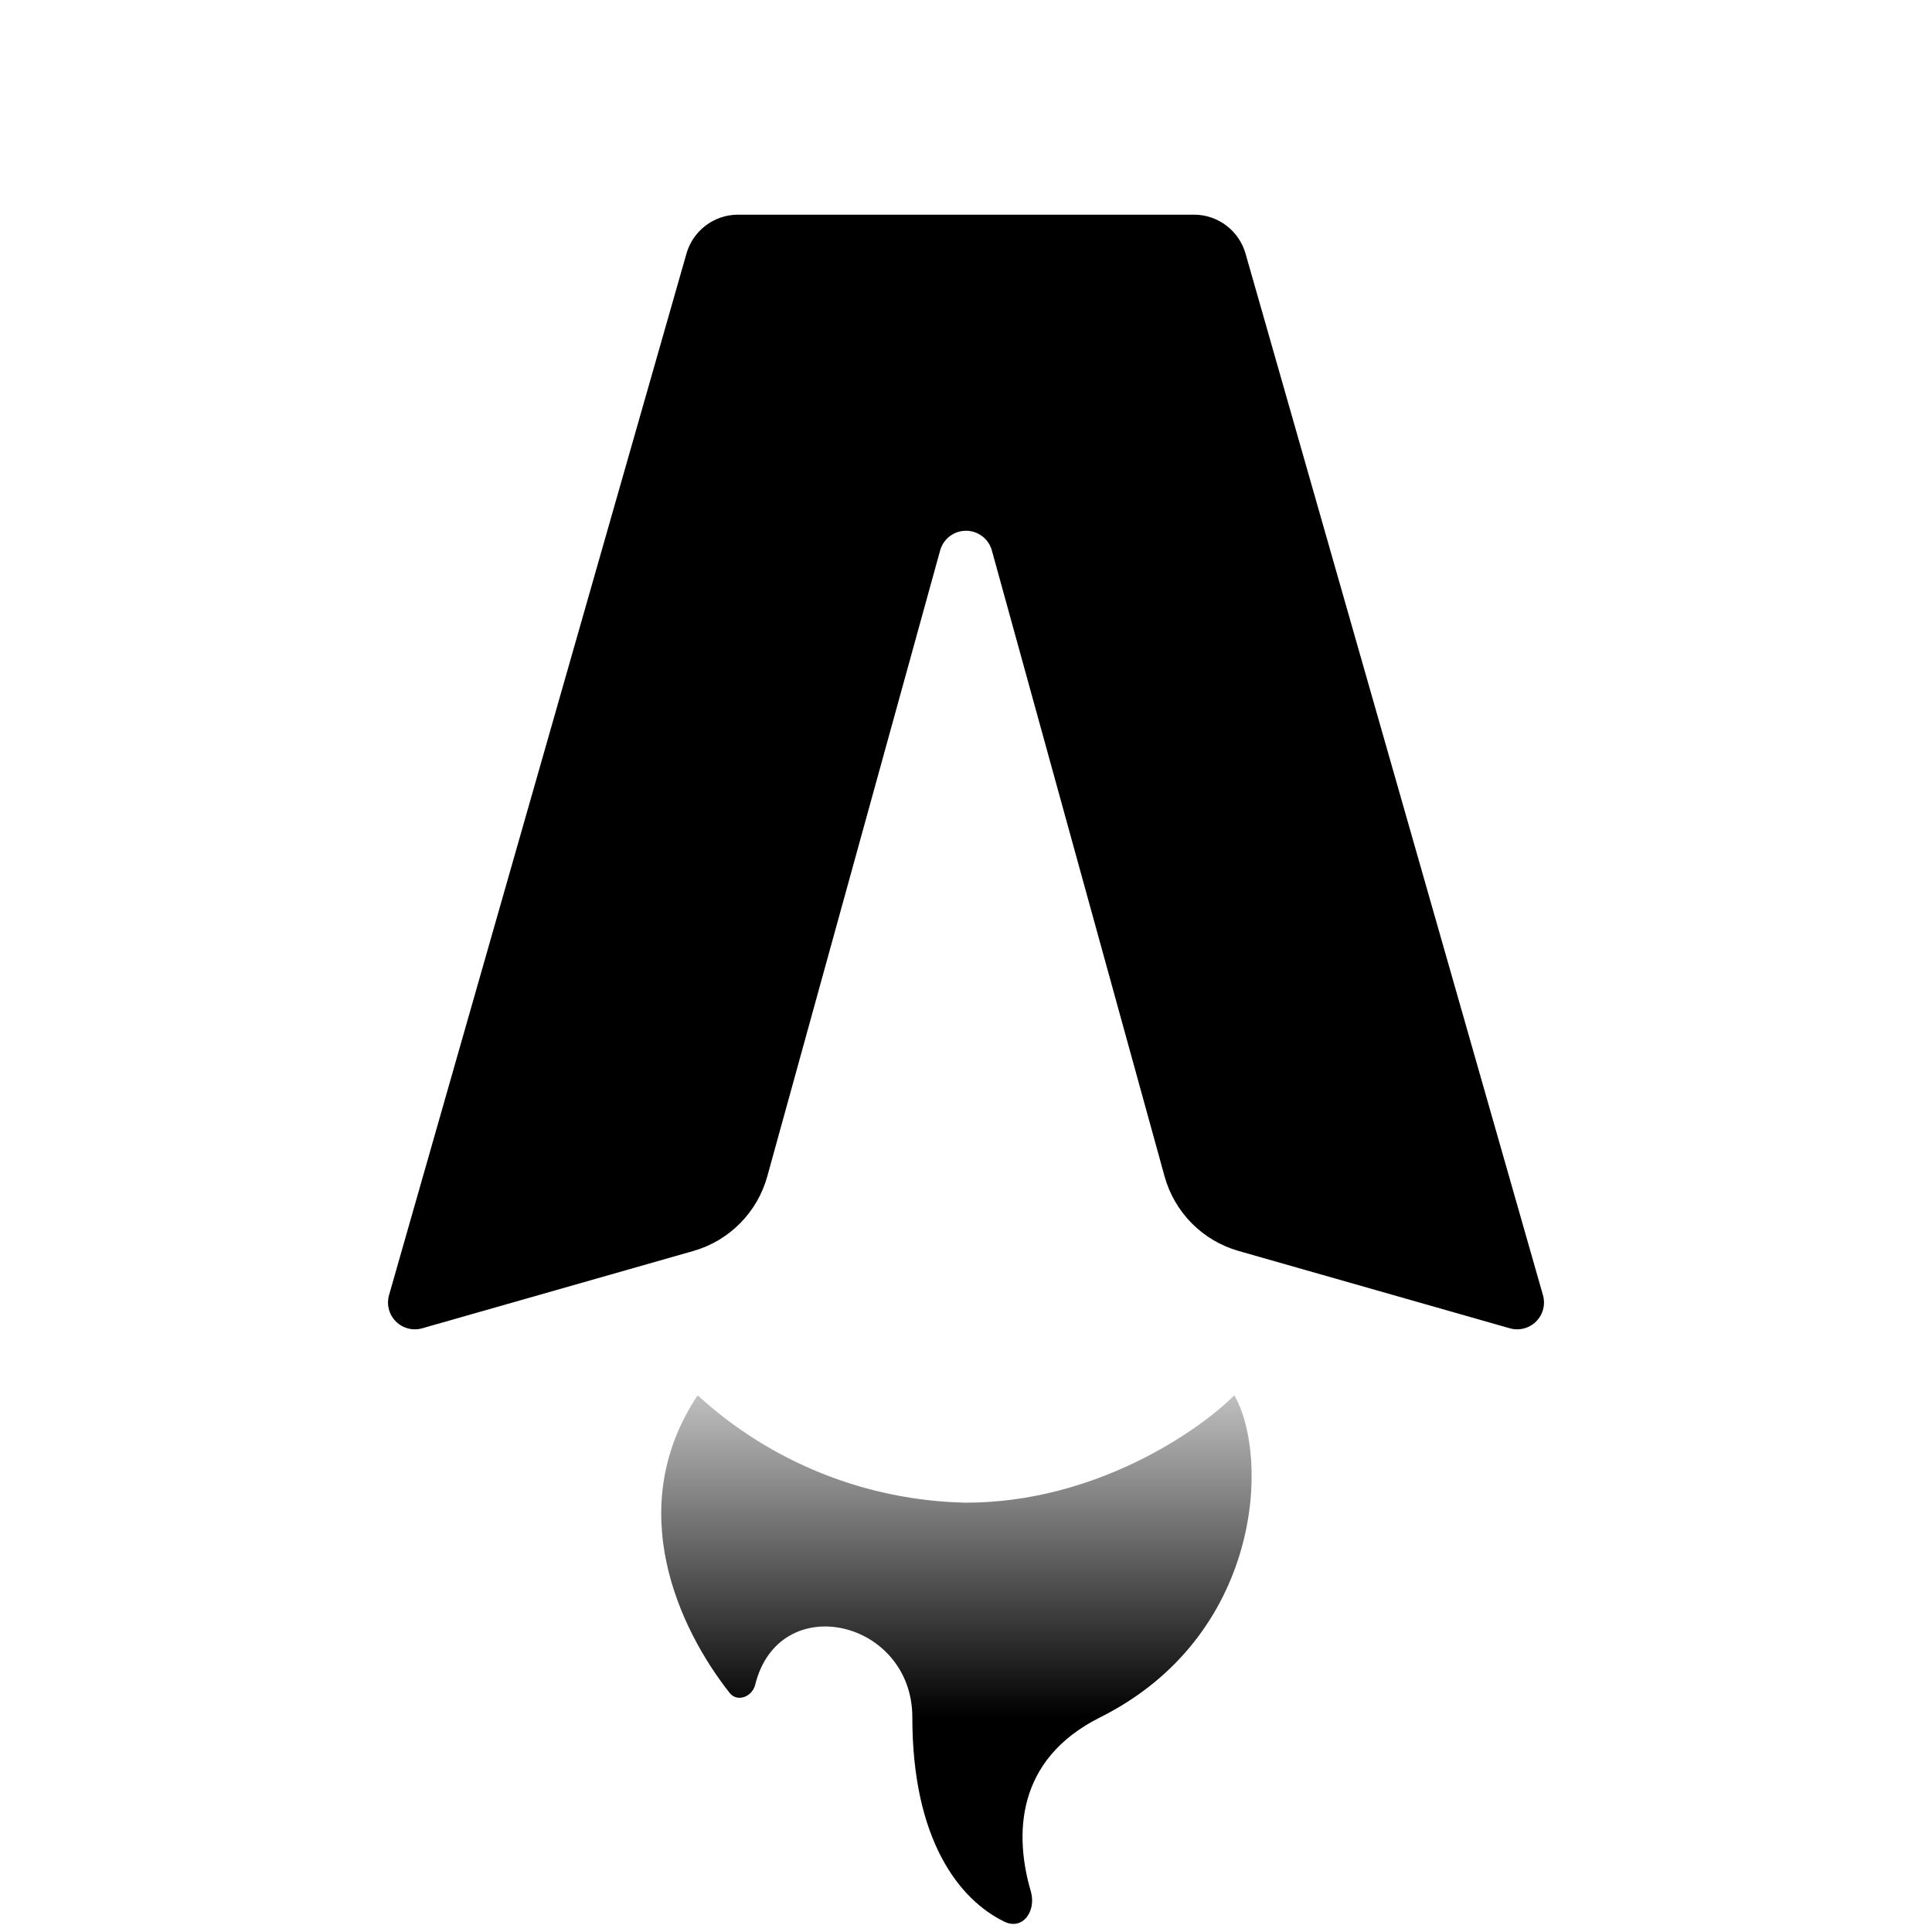
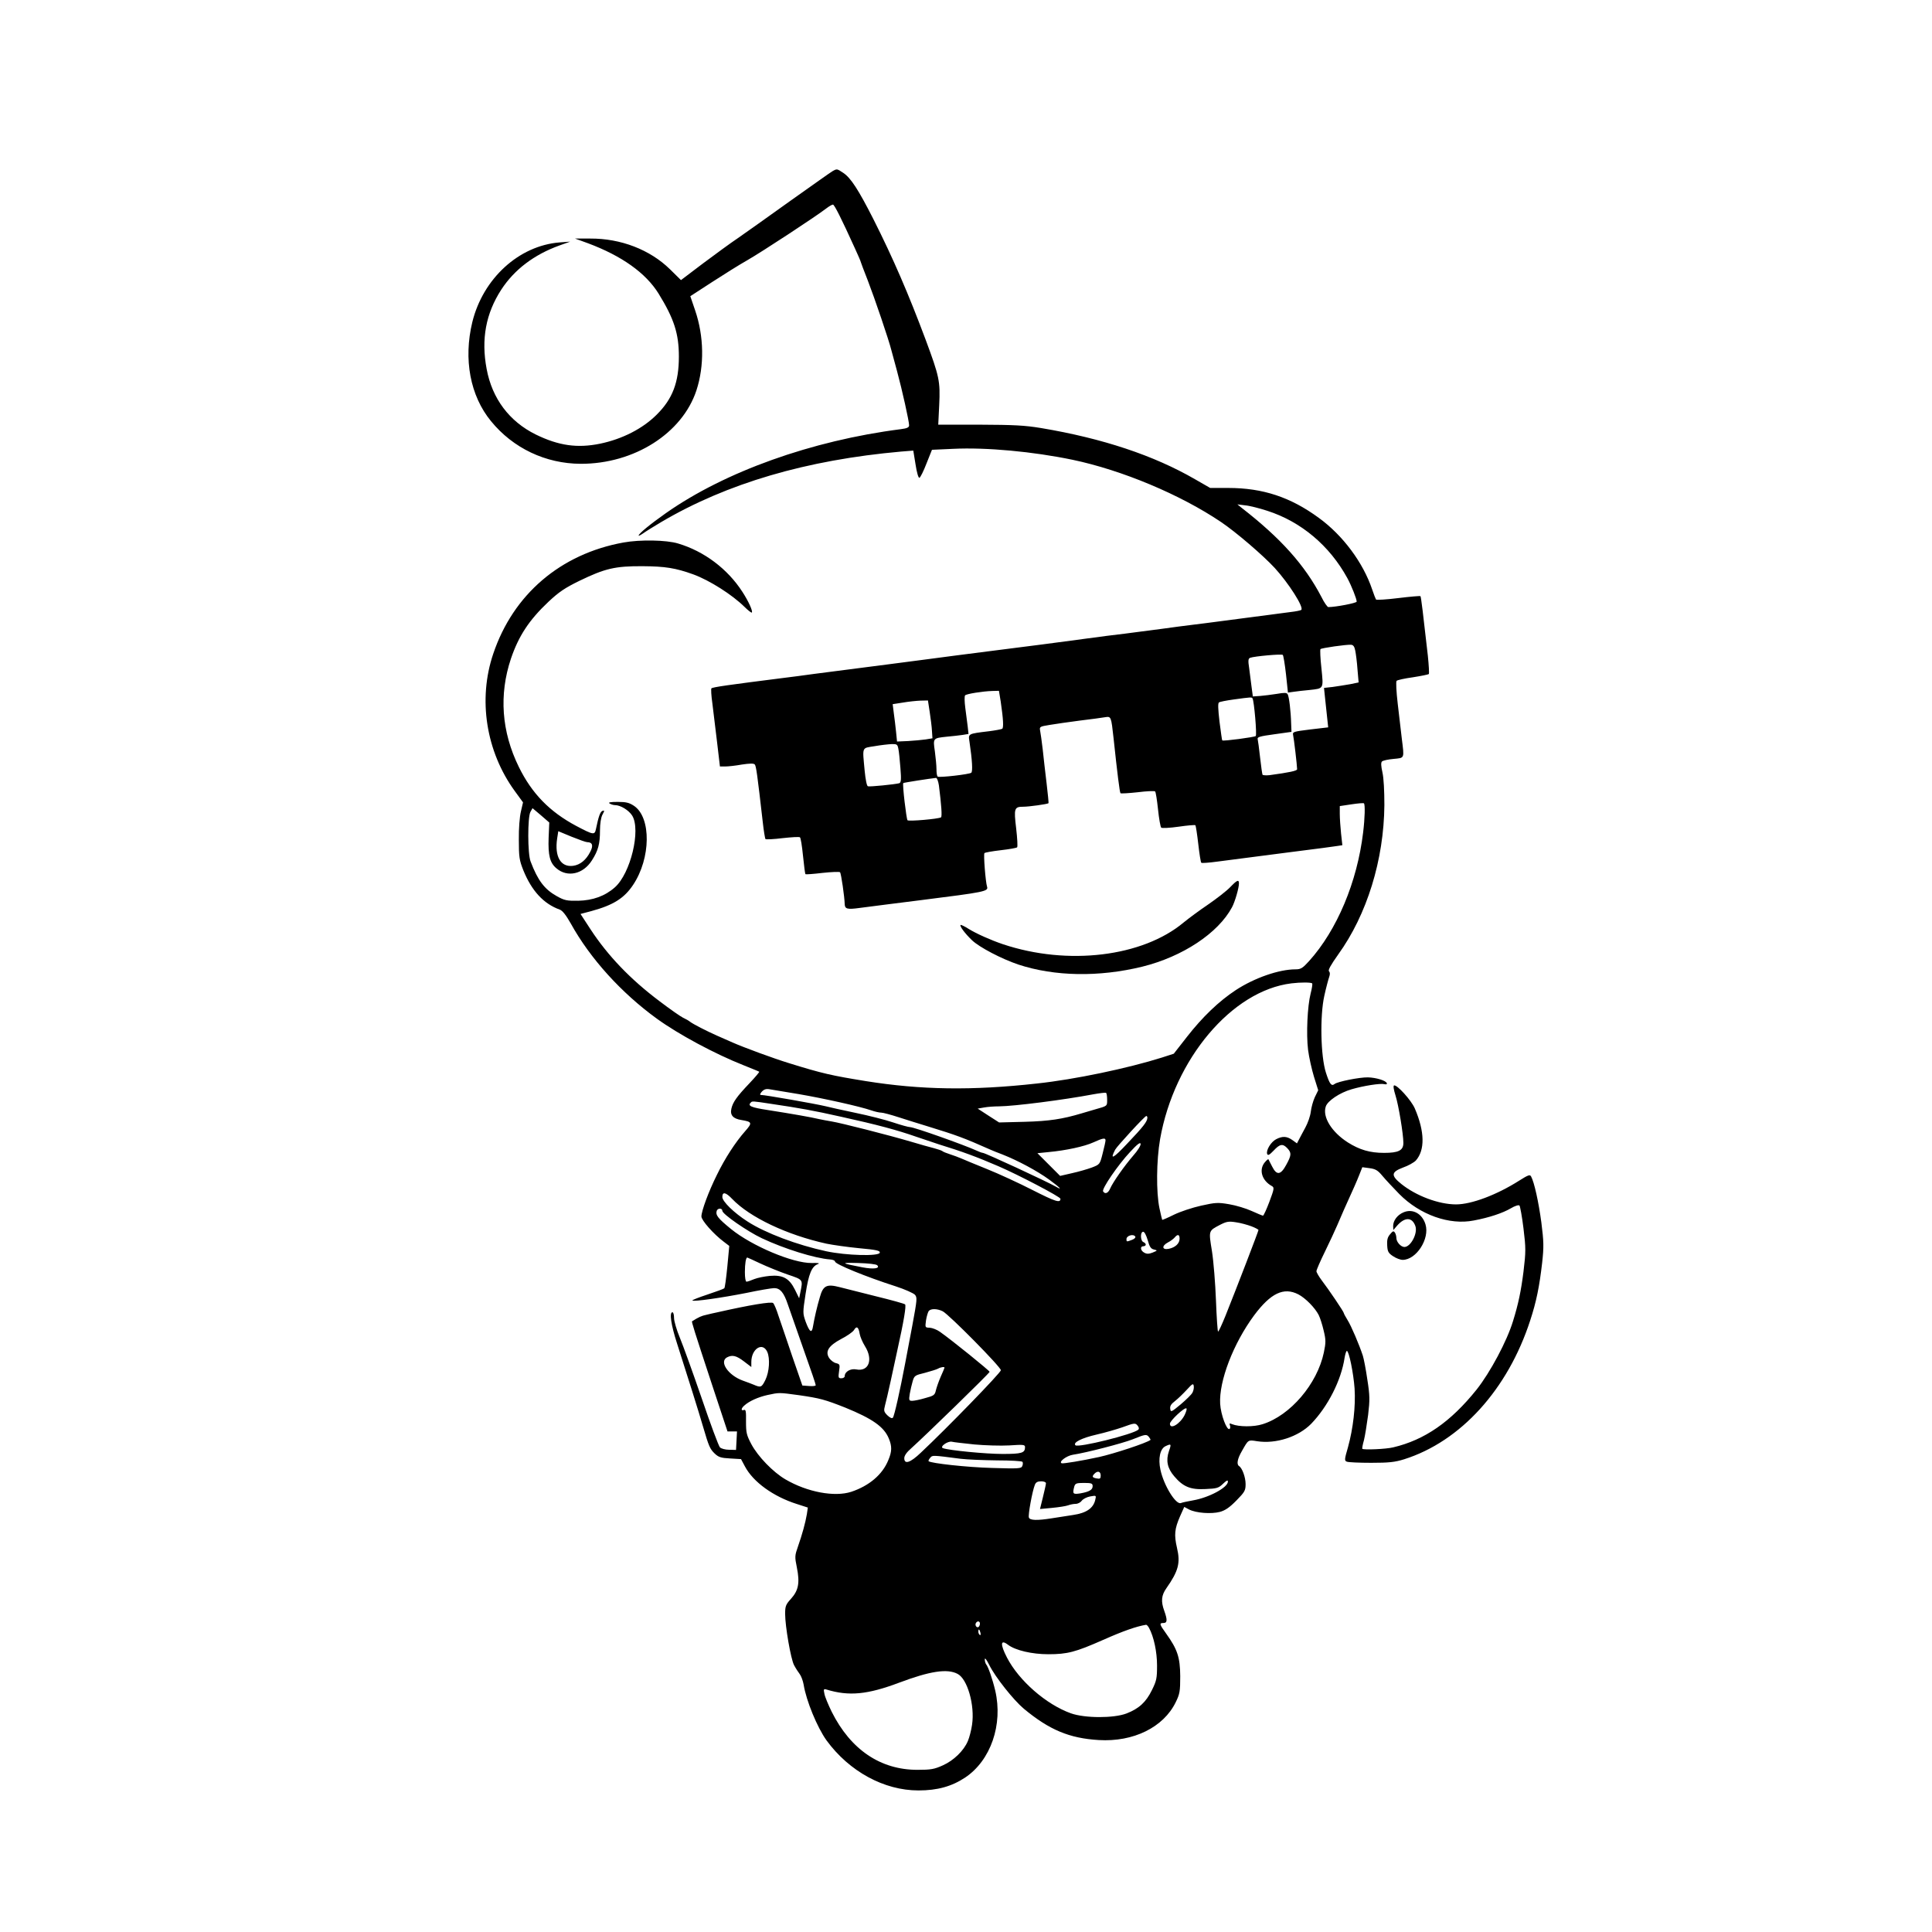
- <svg xmlns="http://www.w3.org/2000/svg" fill="none" viewBox="0 0 36 36">
-   <path fill="#000" d="M22.25 4h-8.5a1 1 0 0 0-.96.73l-5.54 19.4a.5.5 0 0 0 .62.62l5.05-1.44a2 2 0 0 0 1.38-1.4l3.22-11.66a.5.5 0 0 1 .96 0l3.22 11.67a2 2 0 0 0 1.38 1.39l5.05 1.44a.5.5 0 0 0 .62-.62l-5.54-19.4a1 1 0 0 0-.96-.73Z" />
-   <path fill="url(#gradient)" d="M18 28a7.63 7.63 0 0 1-5-2c-1.4 2.1-.35 4.35.6 5.55.14.17.41.07.47-.15.44-1.8 2.93-1.22 2.93.6 0 2.28.87 3.4 1.72 3.81.34.16.59-.2.49-.56-.31-1.05-.29-2.46 1.29-3.25 3-1.5 3.17-4.83 2.5-6-.67.67-2.6 2-5 2Z" />
+ <svg xmlns="http://www.w3.org/2000/svg" version="1.1" width="1080" height="1080" viewBox="0 0 1080 1080" xml:space="preserve">
  <defs>
-     <linearGradient id="gradient" x1="16" x2="16" y1="32" y2="24" gradientUnits="userSpaceOnUse">
-       <stop stop-color="#000" />
-       <stop offset="1" stop-color="#000" stop-opacity="0" />
-     </linearGradient>
-   </defs>
-   <style>
-     @media (prefers-color-scheme:dark){:root{filter:invert(100%)}}
-   </style>
+ </defs>
+   <g transform="matrix(1 0 0 1 540 540)" id="4531b6fe-6e83-4626-837a-ad3f422e6cd1">
+ </g>
+   <g transform="matrix(1 0 0 1 540 540)" id="293b7923-e1aa-4cc2-89b7-a02c0357a8f4">
+     <rect style="stroke: none; stroke-width: 1; stroke-dasharray: none; stroke-linecap: butt; stroke-dashoffset: 0; stroke-linejoin: miter; stroke-miterlimit: 4; fill: rgb(255,255,255); fill-rule: nonzero; opacity: 1; visibility: hidden;" vector-effect="non-scaling-stroke" x="-540" y="-540" rx="0" ry="0" width="1080" height="1080" />
+   </g>
+   <g transform="matrix(15.14 0 0 15.14 539.96 539.96)" id="103c19d2-2bf8-401e-a1ff-c8ae65cebad3">
+     <circle style="stroke: rgb(0,0,0); stroke-width: 0; stroke-dasharray: none; stroke-linecap: butt; stroke-dashoffset: 0; stroke-linejoin: miter; stroke-miterlimit: 4; fill: rgb(255,255,255); fill-rule: nonzero; opacity: 1;" vector-effect="non-scaling-stroke" cx="0" cy="0" r="35" />
+   </g>
+   <g transform="matrix(0.09 0 0 -0.09 562.3 547.8)">
+     <path style="stroke: none; stroke-width: 1; stroke-dasharray: none; stroke-linecap: butt; stroke-dashoffset: 0; stroke-linejoin: miter; stroke-miterlimit: 4; fill: rgb(0,0,0); fill-rule: nonzero; opacity: 1;" vector-effect="non-scaling-stroke" transform=" translate(-6081.16, -6244.08)" d="M 5005 11268 C 4994 11262 4876 11178 4742 11083 C 4608 10987 4462 10883 4417 10852 C 4372 10822 4274 10750 4199 10694 L 4063 10591 L 3994 10659 C 3870 10780 3689 10850 3500 10849 L 3405 10849 L 3485 10820 C 3694 10742 3844 10636 3924 10507 C 4020 10351 4050 10259 4050 10116 C 4050 9956 4011 9853 3912 9755 C 3826 9669 3700 9604 3561 9575 C 3420 9546 3304 9562 3161 9632 C 2997 9713 2890 9855 2856 10039 C 2821 10224 2851 10384 2947 10532 C 3028 10656 3150 10749 3308 10806 L 3375 10830 L 3309 10825 C 3056 10805 2833 10600 2767 10330 C 2711 10099 2754 9872 2883 9715 C 3020 9547 3222 9451 3440 9450 C 3772 9449 4071 9639 4159 9906 C 4209 10059 4206 10242 4151 10403 L 4121 10491 L 4255 10578 C 4329 10626 4428 10688 4476 10715 C 4562 10764 4899 10985 4964 11035 C 4982 11049 5001 11060 5007 11060 C 5016 11060 5060 10972 5144 10787 C 5164 10744 5180 10706 5180 10703 C 5180 10701 5200 10648 5224 10587 C 5265 10481 5354 10220 5370 10155 C 5374 10139 5390 10080 5405 10026 C 5437 9908 5480 9714 5480 9689 C 5480 9676 5468 9670 5428 9665 C 4874 9594 4336 9401 3970 9144 C 3872 9075 3800 9016 3800 9004 C 3800 9001 3812 9007 3828 9018 C 3843 9029 3893 9060 3940 9088 C 4349 9329 4843 9474 5431 9526 L 5506 9532 L 5520 9446 C 5528 9394 5538 9361 5544 9363 C 5550 9365 5570 9405 5588 9452 L 5622 9537 L 5754 9543 C 5959 9553 6250 9526 6495 9475 C 6801 9411 7165 9259 7418 9088 C 7510 9026 7677 8883 7751 8803 C 7837 8709 7933 8559 7916 8543 C 7913 8539 7882 8533 7847 8529 C 7734 8514 7557 8491 7435 8475 C 7369 8466 7281 8455 7240 8450 C 7199 8445 7113 8434 7050 8425 C 6987 8417 6883 8403 6820 8395 C 6757 8388 6651 8374 6585 8365 C 6519 8356 6431 8344 6390 8339 C 6349 8333 6266 8323 6205 8315 C 6145 8307 6039 8294 5970 8285 C 5901 8276 5814 8265 5775 8260 C 5737 8255 5651 8244 5585 8235 C 5519 8226 5416 8213 5355 8205 C 5149 8178 5005 8160 4890 8145 C 4827 8136 4741 8125 4700 8120 C 4361 8077 4259 8063 4252 8055 C 4249 8052 4251 8010 4258 7962 C 4264 7914 4277 7806 4287 7723 L 4305 7570 L 4338 7570 C 4356 7570 4403 7575 4441 7582 C 4488 7589 4514 7590 4521 7583 C 4530 7574 4537 7522 4571 7225 C 4577 7170 4585 7122 4588 7119 C 4592 7116 4640 7118 4695 7125 C 4750 7131 4798 7134 4802 7130 C 4807 7127 4815 7075 4821 7015 C 4827 6954 4834 6903 4836 6901 C 4838 6899 4885 6902 4942 6909 C 4998 6915 5047 6917 5051 6913 C 5058 6906 5079 6759 5080 6715 C 5081 6685 5096 6681 5170 6691 C 5244 6701 5421 6723 5555 6740 C 5951 6790 5974 6794 5964 6824 C 5955 6852 5941 7025 5948 7032 C 5952 7036 5998 7044 6050 7050 C 6102 7056 6148 7064 6151 7068 C 6155 7072 6152 7125 6145 7185 C 6130 7310 6133 7320 6189 7320 C 6224 7320 6340 7336 6346 7342 C 6347 7344 6342 7399 6334 7465 C 6326 7531 6315 7626 6310 7675 C 6304 7725 6297 7777 6294 7791 C 6289 7817 6291 7818 6352 7828 C 6387 7834 6471 7846 6540 7855 C 6609 7863 6679 7873 6697 7876 C 6735 7882 6735 7881 6750 7745 C 6773 7529 6788 7408 6793 7404 C 6796 7401 6844 7404 6900 7410 C 6955 7417 7004 7419 7008 7415 C 7012 7412 7020 7361 7026 7304 C 7032 7246 7041 7195 7046 7190 C 7051 7186 7099 7188 7154 7196 C 7209 7204 7256 7208 7258 7205 C 7261 7202 7269 7150 7276 7089 C 7283 7028 7291 6975 7295 6972 C 7298 6969 7342 6972 7393 6979 C 7488 6991 7615 7008 7825 7035 C 8040 7062 8104 7071 8138 7076 L 8171 7081 L 8163 7153 C 8159 7193 8155 7247 8155 7275 L 8155 7324 L 8228 7335 C 8268 7341 8303 7344 8305 7341 C 8313 7334 8311 7250 8300 7160 C 8263 6852 8138 6554 7964 6361 C 7924 6317 7913 6310 7880 6310 C 7778 6310 7625 6257 7509 6181 C 7404 6112 7302 6014 7206 5891 L 7124 5786 L 7050 5762 C 6837 5695 6509 5626 6275 5601 C 5870 5556 5554 5561 5210 5616 C 5000 5650 4941 5663 4735 5727 C 4637 5757 4453 5825 4385 5855 C 4358 5867 4313 5887 4285 5899 C 4222 5927 4140 5969 4120 5984 C 4112 5991 4092 6002 4075 6010 C 4059 6018 3993 6064 3930 6112 C 3749 6248 3609 6394 3501 6559 L 3439 6654 L 3507 6672 C 3643 6709 3711 6752 3766 6835 C 3876 7000 3879 7252 3772 7325 C 3742 7345 3723 7350 3670 7350 C 3624 7350 3609 7347 3620 7340 C 3628 7335 3643 7330 3653 7330 C 3688 7330 3739 7298 3760 7265 C 3815 7176 3750 6905 3652 6819 C 3591 6765 3515 6738 3425 6736 C 3354 6735 3339 6738 3291 6765 C 3216 6807 3174 6861 3129 6980 C 3110 7028 3110 7256 3128 7288 L 3141 7311 L 3193 7267 L 3245 7222 L 3241 7127 C 3237 7017 3249 6971 3290 6937 C 3358 6879 3456 6901 3510 6987 C 3549 7048 3560 7089 3560 7173 C 3560 7214 3566 7253 3575 7270 C 3589 7296 3589 7299 3575 7294 C 3561 7288 3551 7259 3535 7182 C 3527 7143 3520 7144 3412 7201 C 3247 7289 3137 7402 3056 7567 C 2948 7787 2932 8016 3007 8240 C 3055 8381 3120 8480 3240 8593 C 3305 8654 3342 8679 3432 8723 C 3591 8800 3654 8815 3825 8814 C 3965 8813 4029 8803 4140 8763 C 4241 8726 4381 8637 4458 8561 C 4480 8539 4500 8524 4503 8526 C 4511 8534 4482 8597 4445 8654 C 4353 8797 4207 8907 4045 8955 C 3973 8977 3809 8980 3705 8961 C 3315 8890 3021 8639 2897 8270 C 2801 7987 2852 7663 3031 7417 L 3082 7347 L 3069 7291 C 3061 7258 3055 7185 3056 7115 C 3056 7007 3059 6988 3084 6925 C 3136 6797 3210 6717 3310 6681 C 3327 6675 3349 6647 3379 6594 C 3499 6377 3693 6163 3914 6003 C 4048 5906 4273 5785 4450 5715 C 4502 5694 4547 5676 4549 5674 C 4551 5672 4524 5640 4489 5603 C 4410 5520 4385 5485 4376 5444 C 4367 5404 4387 5382 4439 5374 C 4505 5363 4508 5357 4461 5304 C 4401 5236 4336 5136 4286 5033 C 4235 4931 4190 4809 4190 4775 C 4190 4751 4265 4666 4329 4618 L 4363 4592 L 4351 4464 C 4344 4393 4336 4332 4332 4329 C 4328 4325 4281 4308 4227 4290 C 4173 4272 4131 4256 4134 4253 C 4142 4245 4317 4270 4469 4300 C 4549 4317 4627 4330 4642 4330 C 4679 4330 4702 4303 4727 4228 C 4739 4193 4774 4093 4805 4005 C 4882 3788 4899 3736 4900 3727 C 4900 3722 4881 3720 4858 3722 L 4817 3725 L 4753 3910 C 4719 4012 4680 4124 4668 4160 C 4657 4196 4642 4230 4636 4237 C 4626 4248 4489 4225 4290 4180 C 4271 4176 4239 4169 4220 4164 C 4191 4158 4173 4150 4132 4124 C 4128 4122 4142 4076 4257 3727 L 4352 3440 L 4381 3440 L 4411 3440 L 4408 3382 L 4405 3325 L 4362 3326 C 4338 3326 4313 3333 4305 3341 C 4297 3349 4246 3486 4192 3645 C 4137 3805 4076 3974 4056 4022 C 4036 4070 4020 4125 4020 4144 C 4020 4164 4016 4180 4010 4180 C 3990 4180 4001 4102 4039 3985 C 4102 3789 4177 3550 4200 3470 C 4236 3347 4243 3331 4272 3303 C 4296 3280 4311 3275 4368 3272 L 4436 3268 L 4460 3223 C 4511 3126 4637 3035 4783 2989 L 4851 2967 L 4845 2926 C 4836 2873 4816 2800 4790 2726 C 4770 2669 4769 2662 4783 2594 C 4802 2499 4793 2452 4746 2400 C 4714 2365 4710 2354 4710 2307 C 4710 2230 4745 2028 4765 1989 C 4775 1970 4791 1945 4801 1932 C 4810 1920 4821 1890 4825 1867 C 4841 1767 4909 1602 4967 1521 C 5108 1328 5324 1210 5538 1210 C 5656 1210 5745 1235 5828 1290 C 5987 1396 6064 1619 6015 1830 C 5998 1902 5971 1980 5958 1994 C 5954 2000 5950 2013 5950 2024 C 5950 2037 5961 2023 5978 1989 C 6015 1914 6128 1772 6192 1718 C 6351 1586 6475 1534 6658 1523 C 6873 1510 7060 1602 7136 1758 C 7161 1809 7164 1825 7164 1920 C 7163 2037 7147 2086 7076 2185 C 7034 2243 7033 2250 7060 2250 C 7084 2250 7085 2269 7065 2325 C 7043 2385 7047 2422 7078 2466 C 7153 2573 7166 2623 7144 2716 C 7125 2798 7129 2835 7163 2913 L 7189 2971 L 7219 2955 C 7262 2933 7356 2926 7410 2940 C 7443 2949 7470 2967 7513 3011 C 7565 3064 7570 3073 7570 3113 C 7570 3155 7549 3213 7529 3225 C 7513 3236 7519 3270 7547 3318 C 7588 3390 7584 3388 7642 3379 C 7758 3361 7898 3406 7978 3488 C 8081 3595 8164 3757 8185 3898 C 8189 3921 8195 3940 8199 3940 C 8212 3940 8240 3803 8247 3706 C 8254 3596 8238 3458 8206 3342 C 8184 3266 8183 3258 8199 3252 C 8208 3248 8276 3245 8350 3245 C 8461 3245 8497 3249 8555 3267 C 8906 3378 9199 3701 9338 4130 C 9376 4246 9395 4340 9412 4488 C 9423 4587 9422 4619 9407 4738 C 9390 4865 9363 4988 9343 5024 C 9336 5037 9324 5032 9270 4998 C 9130 4909 8973 4850 8877 4850 C 8770 4850 8629 4903 8537 4977 C 8471 5030 8474 5051 8548 5079 C 8580 5090 8615 5110 8627 5122 C 8685 5187 8683 5302 8621 5446 C 8599 5497 8510 5595 8492 5589 C 8486 5586 8490 5562 8501 5527 C 8520 5468 8550 5286 8550 5232 C 8550 5185 8520 5170 8430 5170 C 8342 5170 8278 5189 8205 5235 C 8105 5299 8046 5393 8068 5458 C 8079 5493 8155 5544 8228 5565 C 8303 5587 8407 5603 8431 5597 C 8443 5594 8450 5596 8447 5603 C 8442 5619 8380 5638 8329 5639 C 8278 5640 8142 5613 8123 5598 C 8103 5582 8092 5597 8069 5668 C 8036 5770 8031 6021 8059 6146 C 8070 6196 8084 6248 8089 6262 C 8095 6279 8095 6291 8088 6298 C 8081 6305 8099 6337 8145 6402 C 8324 6650 8429 6990 8432 7330 C 8432 7418 8428 7498 8420 7533 C 8411 7573 8410 7594 8417 7601 C 8423 7607 8455 7614 8489 7617 C 8559 7624 8556 7616 8540 7745 C 8535 7789 8524 7885 8515 7959 C 8506 8035 8503 8097 8508 8102 C 8513 8107 8558 8117 8609 8124 C 8660 8132 8704 8141 8708 8144 C 8711 8148 8708 8199 8702 8258 C 8673 8516 8660 8624 8656 8628 C 8653 8630 8592 8625 8519 8616 C 8446 8607 8384 8603 8380 8607 C 8377 8612 8366 8640 8356 8670 C 8300 8836 8175 9005 8025 9114 C 7849 9243 7677 9300 7462 9300 L 7350 9300 L 7256 9354 C 7000 9502 6682 9608 6300 9672 C 6197 9689 6131 9692 5918 9693 L 5661 9693 L 5667 9815 C 5674 9963 5668 9991 5583 10220 C 5476 10506 5381 10726 5258 10970 C 5166 11151 5118 11226 5071 11257 C 5032 11283 5032 11283 5005 11268 z M 7705 9158 C 7916 9090 8092 8941 8202 8740 C 8228 8692 8260 8611 8260 8594 C 8260 8585 8129 8560 8084 8560 C 8078 8560 8058 8588 8041 8623 C 7937 8822 7788 8988 7546 9176 L 7519 9198 L 7567 9192 C 7593 9190 7656 9174 7705 9158 z M 8251 8290 C 8255 8271 8262 8218 8265 8173 L 8272 8092 L 8219 8081 C 8189 8076 8141 8068 8111 8064 L 8057 8058 L 8064 7991 C 8068 7955 8074 7900 8077 7869 L 8083 7813 L 7972 7800 C 7867 7787 7861 7785 7865 7766 C 7870 7745 7890 7575 7890 7553 C 7890 7543 7843 7533 7718 7516 C 7697 7514 7678 7515 7675 7519 C 7673 7524 7666 7572 7660 7626 C 7654 7681 7647 7732 7645 7740 C 7641 7753 7660 7758 7748 7770 L 7855 7785 L 7853 7835 C 7851 7914 7840 8005 7831 8019 C 7825 8029 7810 8029 7764 8021 C 7732 8016 7685 8010 7660 8008 L 7615 8005 L 7607 8065 C 7603 8098 7596 8151 7592 8182 C 7585 8227 7586 8240 7598 8245 C 7626 8255 7794 8270 7801 8263 C 7805 8259 7814 8204 7821 8142 L 7833 8029 L 7869 8034 C 7889 8037 7932 8042 7966 8045 C 8057 8055 8054 8050 8041 8180 C 8034 8242 8032 8295 8035 8299 C 8042 8306 8195 8328 8225 8326 C 8239 8325 8246 8315 8251 8290 z M 6049 7973 C 6065 7864 6068 7810 6058 7804 C 6053 7801 6016 7794 5977 7789 C 5844 7773 5847 7774 5855 7724 C 5872 7609 5876 7539 5866 7531 C 5853 7521 5669 7500 5658 7507 C 5653 7509 5650 7530 5650 7553 C 5650 7576 5645 7626 5640 7664 C 5628 7746 5628 7746 5714 7755 C 5748 7758 5792 7763 5812 7766 L 5849 7772 L 5844 7818 C 5841 7844 5834 7896 5829 7934 C 5824 7972 5823 8007 5828 8012 C 5837 8021 5935 8037 5997 8039 L 6038 8040 L 6049 7973 z M 7613 7993 C 7623 7977 7641 7767 7633 7759 C 7625 7752 7431 7726 7425 7732 C 7423 7734 7416 7786 7408 7848 C 7399 7926 7397 7964 7405 7968 C 7410 7972 7451 7980 7495 7986 C 7603 8001 7608 8001 7613 7993 z M 5608 7908 C 5614 7868 5621 7815 5622 7790 L 5625 7745 L 5583 7738 C 5561 7735 5511 7730 5474 7728 L 5405 7725 L 5399 7785 C 5396 7818 5389 7870 5385 7901 L 5378 7957 L 5442 7967 C 5476 7973 5526 7978 5551 7979 L 5597 7980 L 5608 7908 z M 5413 7681 C 5417 7665 5422 7611 5426 7561 C 5432 7488 5430 7470 5419 7466 C 5394 7459 5235 7443 5224 7447 C 5217 7449 5209 7491 5204 7543 C 5190 7696 5184 7683 5265 7696 C 5304 7703 5351 7708 5371 7709 C 5404 7710 5408 7707 5413 7681 z M 5665 7453 C 5680 7335 5686 7258 5678 7254 C 5662 7244 5478 7228 5470 7236 C 5463 7245 5437 7461 5444 7467 C 5447 7470 5608 7495 5647 7499 C 5653 7500 5661 7479 5665 7453 z M 3480 7100 C 3513 7100 3520 7079 3500 7041 C 3474 6989 3437 6959 3393 6953 C 3316 6943 3277 7010 3294 7123 L 3301 7168 L 3383 7134 C 3428 7116 3472 7100 3480 7100 z M 7984 6222 C 7986 6218 7982 6190 7974 6160 C 7954 6082 7946 5908 7958 5810 C 7964 5763 7981 5688 7995 5642 L 8021 5559 L 8000 5516 C 7989 5492 7978 5452 7975 5426 C 7972 5400 7957 5356 7941 5327 C 7926 5298 7907 5265 7901 5252 L 7889 5229 L 7860 5250 C 7826 5274 7799 5275 7760 5255 C 7727 5238 7696 5186 7704 5163 C 7709 5152 7718 5157 7744 5184 C 7783 5226 7801 5229 7830 5198 C 7856 5170 7855 5155 7822 5095 C 7788 5032 7763 5029 7735 5085 C 7724 5107 7713 5127 7712 5130 C 7710 5133 7700 5124 7689 5111 C 7651 5065 7671 4998 7733 4964 C 7749 4955 7748 4947 7718 4867 C 7700 4819 7682 4780 7678 4780 C 7675 4780 7643 4793 7608 4809 C 7573 4825 7510 4844 7468 4851 C 7398 4863 7383 4862 7293 4842 C 7239 4830 7164 4805 7125 4786 C 7087 4767 7054 4753 7052 4754 C 7051 4756 7043 4788 7035 4826 C 7014 4925 7016 5124 7039 5256 C 7127 5753 7485 6178 7855 6223 C 7913 6230 7979 6230 7984 6222 z M 4795 5535 C 4952 5508 5176 5458 5245 5434 C 5268 5426 5295 5420 5307 5420 C 5318 5420 5367 5407 5416 5391 C 5465 5375 5546 5350 5595 5335 C 5777 5279 5818 5264 5985 5190 C 5996 5185 6030 5171 6060 5160 C 6156 5122 6274 5059 6350 5004 C 6417 4955 6437 4934 6392 4960 C 6332 4994 5952 5170 5938 5170 C 5933 5170 5914 5177 5897 5185 C 5823 5219 5511 5330 5486 5330 C 5476 5330 5429 5343 5381 5359 C 5334 5375 5228 5402 5145 5419 C 5063 5436 4979 5455 4960 5460 C 4897 5475 4586 5530 4558 5530 C 4552 5530 4555 5539 4565 5550 C 4579 5565 4592 5569 4614 5565 C 4631 5562 4713 5549 4795 5535 z M 6710 5501 C 6710 5460 6713 5462 6635 5440 C 6619 5435 6580 5424 6550 5415 C 6433 5380 6350 5367 6197 5363 L 6039 5359 L 5972 5402 L 5906 5445 L 5946 5452 C 5967 5456 6009 5459 6039 5459 C 6134 5460 6440 5499 6625 5534 C 6664 5541 6698 5545 6703 5543 C 6707 5541 6710 5522 6710 5501 z M 4620 5475 C 4803 5448 4885 5433 5055 5395 C 5282 5345 5405 5312 5525 5270 C 5575 5253 5638 5232 5665 5223 C 5811 5178 5898 5146 6035 5087 C 6158 5034 6420 4897 6420 4885 C 6420 4857 6391 4866 6245 4940 C 6163 4982 6037 5040 5965 5069 C 5894 5098 5822 5127 5805 5135 C 5789 5142 5757 5154 5735 5161 C 5713 5168 5690 5177 5685 5182 C 5679 5186 5656 5193 5635 5199 C 5613 5204 5548 5223 5490 5240 C 5351 5281 5056 5356 5000 5365 C 4975 5369 4939 5376 4920 5380 C 4876 5391 4750 5413 4603 5436 C 4498 5452 4475 5462 4497 5483 C 4505 5492 4509 5492 4620 5475 z M 6960 5388 C 6959 5364 6935 5333 6836 5229 C 6747 5134 6725 5123 6760 5190 C 6771 5211 6943 5398 6953 5399 C 6957 5400 6960 5394 6960 5388 z M 6700 5248 C 6700 5241 6692 5204 6682 5166 C 6665 5098 6664 5098 6615 5079 C 6588 5069 6533 5053 6492 5044 L 6418 5027 L 6347 5098 L 6277 5168 L 6346 5175 C 6455 5185 6569 5210 6624 5235 C 6683 5262 6700 5265 6700 5248 z M 6873 5154 C 6816 5088 6746 4988 6729 4949 C 6717 4920 6697 4911 6685 4931 C 6675 4946 6778 5096 6852 5175 C 6898 5225 6916 5238 6918 5226 C 6920 5217 6900 5184 6873 5154 z M 8420 5027 C 8439 5004 8487 4953 8525 4914 C 8653 4785 8836 4720 8987 4750 C 9083 4768 9167 4796 9218 4826 C 9243 4841 9266 4848 9271 4843 C 9275 4839 9287 4775 9296 4701 C 9311 4578 9311 4557 9296 4432 C 9281 4313 9264 4231 9231 4125 C 9193 4000 9089 3806 9005 3700 C 8844 3499 8682 3387 8487 3341 C 8443 3330 8303 3324 8295 3332 C 8293 3333 8297 3358 8305 3385 C 8312 3413 8323 3483 8331 3542 C 8342 3636 8342 3662 8326 3763 C 8317 3826 8304 3893 8298 3911 C 8276 3978 8226 4096 8203 4132 C 8190 4153 8180 4172 8180 4175 C 8180 4183 8086 4322 8043 4378 C 8025 4402 8010 4428 8010 4435 C 8010 4443 8034 4498 8063 4557 C 8092 4616 8126 4690 8139 4720 C 8152 4750 8171 4793 8180 4815 C 8243 4954 8259 4990 8276 5033 L 8295 5081 L 8340 5075 C 8377 5070 8391 5062 8420 5027 z M 4381 4884 C 4490 4770 4721 4660 4967 4606 C 5006 4598 5097 4585 5169 4578 C 5278 4568 5300 4563 5298 4550 C 5293 4527 5092 4532 4965 4559 C 4785 4598 4589 4671 4476 4744 C 4392 4798 4320 4868 4320 4896 C 4320 4930 4341 4926 4381 4884 z M 4320 4810 C 4320 4790 4476 4682 4565 4640 C 4705 4574 4894 4515 4990 4508 C 5006 4507 5020 4501 5020 4495 C 5020 4479 5210 4401 5397 4341 C 5453 4323 5506 4299 5516 4289 C 5531 4272 5530 4260 5500 4098 C 5482 4003 5462 3896 5455 3860 C 5424 3696 5388 3534 5379 3525 C 5373 3519 5361 3525 5345 3540 C 5323 3562 5322 3569 5330 3600 C 5335 3619 5352 3689 5366 3755 C 5380 3821 5398 3902 5405 3935 C 5448 4128 5463 4221 5455 4229 C 5449 4234 5369 4256 5275 4279 C 5182 4302 5080 4328 5049 4336 C 4968 4357 4946 4346 4926 4275 C 4908 4215 4892 4145 4883 4092 C 4876 4047 4862 4056 4838 4120 C 4819 4174 4819 4177 4837 4294 C 4856 4418 4875 4465 4913 4479 C 4928 4485 4917 4487 4875 4486 C 4759 4484 4503 4592 4374 4697 C 4293 4763 4277 4783 4285 4810 C 4291 4828 4320 4828 4320 4810 z M 7606 4714 C 7630 4705 7650 4694 7650 4691 C 7650 4684 7518 4340 7445 4158 C 7423 4104 7403 4060 7399 4060 C 7396 4060 7390 4147 7386 4253 C 7382 4358 7371 4497 7361 4560 C 7340 4689 7339 4685 7411 4723 C 7452 4744 7465 4746 7510 4739 C 7539 4735 7582 4723 7606 4714 z M 6962 4628 C 6973 4587 6982 4574 7000 4570 C 7024 4564 7024 4564 6993 4551 C 6970 4542 6957 4541 6941 4550 C 6917 4562 6913 4590 6935 4590 C 6943 4590 6950 4595 6950 4600 C 6950 4606 6943 4613 6935 4616 C 6916 4624 6915 4680 6934 4680 C 6942 4680 6953 4658 6962 4628 z M 6885 4650 C 6888 4644 6879 4635 6865 4630 C 6831 4617 6830 4617 6830 4634 C 6830 4656 6873 4669 6885 4650 z M 7160 4637 C 7160 4607 7133 4582 7092 4574 C 7050 4566 7048 4593 7088 4614 C 7104 4622 7122 4636 7129 4644 C 7148 4667 7160 4664 7160 4637 z M 4556 4483 C 4599 4463 4675 4432 4724 4415 C 4824 4381 4821 4385 4804 4301 L 4797 4267 L 4771 4320 C 4736 4391 4696 4413 4615 4406 C 4582 4403 4538 4394 4518 4386 C 4497 4377 4476 4370 4470 4370 C 4464 4370 4460 4395 4460 4429 C 4460 4481 4466 4520 4475 4520 C 4477 4520 4513 4503 4556 4483 z M 5282 4472 C 5302 4452 5260 4446 5191 4459 C 5055 4485 5050 4489 5163 4486 C 5226 4484 5275 4479 5282 4472 z M 7898 4291 C 7942 4268 8001 4208 8024 4163 C 8033 4145 8047 4101 8055 4066 C 8069 4008 8069 3992 8056 3930 C 8015 3735 7848 3539 7676 3485 C 7621 3467 7528 3468 7486 3485 C 7470 3492 7468 3490 7473 3477 C 7476 3468 7475 3458 7470 3455 C 7453 3445 7416 3544 7412 3611 C 7404 3752 7493 3985 7623 4161 C 7726 4299 7807 4338 7898 4291 z M 5689 4186 C 5729 4165 6050 3840 6050 3820 C 6050 3805 5715 3460 5553 3308 C 5487 3245 5450 3233 5450 3274 C 5450 3289 5465 3311 5493 3335 C 5581 3414 5980 3802 5980 3810 C 5980 3817 5744 4008 5671 4059 C 5653 4072 5624 4083 5608 4084 C 5579 4085 5579 4085 5585 4130 C 5589 4155 5597 4181 5602 4188 C 5616 4204 5655 4203 5689 4186 z M 5173 4046 C 5176 4028 5191 3993 5206 3969 C 5258 3886 5230 3810 5152 3825 C 5116 3832 5080 3811 5080 3783 C 5080 3776 5071 3770 5059 3770 C 5041 3770 5039 3774 5045 3814 C 5051 3855 5050 3858 5026 3864 C 5012 3867 4993 3882 4984 3895 C 4957 3936 4979 3972 5058 4014 C 5095 4033 5131 4058 5138 4070 C 5154 4097 5166 4089 5173 4046 z M 4599 3934 C 4617 3893 4612 3810 4587 3759 C 4564 3713 4559 3711 4515 3730 C 4504 3735 4473 3746 4446 3756 C 4356 3789 4299 3873 4349 3900 C 4382 3917 4407 3911 4454 3875 L 4500 3840 L 4500 3871 C 4500 3953 4570 3998 4599 3934 z M 5700 3836 C 5700 3834 5689 3808 5676 3779 C 5663 3749 5650 3711 5646 3694 C 5640 3666 5633 3661 5580 3647 C 5547 3637 5511 3630 5499 3630 C 5479 3630 5478 3634 5484 3673 C 5488 3696 5496 3731 5502 3751 C 5512 3786 5516 3789 5579 3804 C 5615 3814 5652 3825 5660 3830 C 5675 3839 5700 3843 5700 3836 z M 7240 3681 C 7234 3669 7201 3637 7167 3608 C 7108 3559 7105 3558 7102 3580 C 7099 3597 7107 3610 7132 3629 C 7150 3643 7183 3675 7205 3699 C 7240 3737 7245 3740 7248 3722 C 7250 3710 7246 3692 7240 3681 z M 4796 3665 C 4927 3646 4956 3638 5083 3588 C 5252 3519 5324 3469 5354 3396 C 5374 3348 5374 3316 5351 3262 C 5315 3172 5232 3102 5121 3065 C 5017 3031 4847 3063 4712 3142 C 4635 3187 4541 3284 4500 3361 C 4470 3418 4467 3432 4467 3501 C 4468 3564 4466 3578 4454 3573 C 4434 3566 4436 3584 4458 3602 C 4487 3628 4542 3653 4600 3666 C 4674 3682 4671 3682 4796 3665 z M 7191 3541 C 7162 3485 7100 3449 7100 3488 C 7100 3506 7190 3591 7202 3583 C 7207 3581 7201 3562 7191 3541 z M 6900 3475 C 6908 3465 6909 3456 6904 3451 C 6873 3422 6530 3337 6513 3354 C 6496 3371 6552 3399 6643 3420 C 6696 3432 6768 3453 6803 3465 C 6880 3493 6885 3494 6900 3475 z M 6970 3405 C 6977 3396 6981 3388 6979 3387 C 6955 3368 6751 3301 6660 3281 C 6555 3258 6439 3239 6428 3242 C 6406 3250 6458 3289 6497 3295 C 6578 3307 6806 3366 6869 3391 C 6949 3423 6954 3424 6970 3405 z M 5885 3359 C 5951 3353 6048 3350 6102 3353 C 6191 3359 6200 3358 6200 3342 C 6200 3306 6179 3300 6060 3300 C 5956 3300 5729 3322 5690 3336 C 5668 3344 5719 3381 5745 3376 C 5756 3373 5819 3366 5885 3359 z M 7094 3318 C 7074 3259 7084 3211 7127 3161 C 7182 3096 7228 3077 7321 3082 C 7391 3085 7402 3088 7429 3114 C 7452 3136 7460 3140 7460 3128 C 7460 3092 7343 3029 7245 3012 C 7212 3006 7177 2999 7168 2995 C 7137 2983 7062 3104 7041 3202 C 7026 3272 7039 3332 7072 3348 C 7108 3365 7110 3363 7094 3318 z M 5800 3270 C 5841 3265 5943 3261 6027 3260 C 6110 3260 6181 3256 6184 3251 C 6188 3246 6187 3234 6183 3225 C 6177 3209 6161 3208 5996 3213 C 5841 3217 5615 3242 5601 3255 C 5599 3258 5603 3267 5611 3276 C 5625 3293 5622 3293 5800 3270 z M 6670 3166 C 6670 3147 6666 3144 6645 3148 C 6617 3153 6614 3160 6632 3178 C 6651 3197 6670 3192 6670 3166 z M 6330 3118 C 6330 3111 6321 3072 6311 3031 L 6293 2958 L 6368 2965 C 6410 2969 6455 2976 6468 2981 C 6481 2986 6502 2990 6515 2990 C 6528 2990 6545 2999 6552 3009 C 6560 3020 6583 3032 6604 3036 C 6643 3043 6643 3043 6636 3014 C 6624 2963 6581 2933 6499 2921 C 6458 2915 6397 2905 6364 2900 C 6276 2886 6230 2887 6224 2905 C 6218 2920 6245 3068 6261 3108 C 6267 3124 6278 3130 6300 3130 C 6317 3130 6330 3125 6330 3118 z M 6620 3100 C 6620 3077 6599 3065 6543 3055 C 6497 3048 6494 3052 6506 3098 C 6512 3117 6519 3120 6566 3120 C 6613 3120 6620 3117 6620 3100 z M 5920 2246 C 5920 2238 5916 2229 5911 2225 C 5899 2218 5887 2237 5895 2250 C 5904 2265 5920 2262 5920 2246 z M 6970 2220 C 7000 2165 7020 2071 7020 1986 C 7020 1907 7017 1891 6988 1833 C 6952 1759 6908 1718 6830 1688 C 6752 1658 6572 1658 6485 1689 C 6331 1744 6162 1892 6088 2035 C 6045 2118 6047 2151 6094 2115 C 6140 2080 6243 2056 6345 2056 C 6463 2056 6513 2069 6685 2145 C 6811 2201 6892 2229 6952 2239 C 6956 2239 6964 2231 6970 2220 z M 5923 2190 C 5926 2179 5924 2172 5919 2176 C 5914 2179 5910 2188 5910 2196 C 5910 2216 5917 2213 5923 2190 z M 5781 1934 C 5842 1903 5889 1740 5871 1618 C 5866 1583 5854 1538 5845 1517 C 5820 1457 5757 1396 5690 1366 C 5637 1342 5616 1338 5532 1338 C 5302 1338 5117 1463 4999 1699 C 4978 1742 4957 1792 4954 1810 C 4948 1838 4949 1842 4966 1837 C 5106 1794 5221 1805 5420 1880 C 5609 1951 5717 1968 5781 1934 z" stroke-linecap="round" />
+   </g>
+   <g transform="matrix(0.09 0 0 -0.09 786.37 690.62)">
+     <path style="stroke: none; stroke-width: 1; stroke-dasharray: none; stroke-linecap: butt; stroke-dashoffset: 0; stroke-linejoin: miter; stroke-miterlimit: 4; fill: rgb(0,0,0); fill-rule: nonzero; opacity: 1;" vector-effect="non-scaling-stroke" transform=" translate(-8304.33, -4641.67)" d="M 8284 4785 C 8246 4769 8220 4734 8220 4700 L 8221 4675 L 8245 4703 C 8293 4757 8338 4756 8358 4700 C 8374 4655 8329 4570 8290 4570 C 8268 4570 8240 4601 8240 4626 C 8240 4636 8236 4652 8231 4659 C 8223 4671 8218 4670 8201 4649 C 8185 4631 8181 4613 8183 4580 C 8185 4542 8190 4532 8219 4513 C 8238 4500 8265 4490 8279 4490 C 8364 4490 8448 4621 8421 4710 C 8401 4777 8341 4810 8284 4785 z" stroke-linecap="round" />
+   </g>
+   <g transform="matrix(0.09 0 0 -0.09 614.73 518.47)">
+     <path style="stroke: none; stroke-width: 1; stroke-dasharray: none; stroke-linecap: butt; stroke-dashoffset: 0; stroke-linejoin: miter; stroke-miterlimit: 4; fill: rgb(0,0,0); fill-rule: nonzero; opacity: 1;" vector-effect="non-scaling-stroke" transform=" translate(-6595.04, -6649.26)" d="M 7405 6899 C 7383 6876 7322 6829 7270 6793 C 7218 6758 7149 6707 7116 6680 C 6861 6467 6397 6411 5995 6545 C 5918 6571 5829 6611 5782 6640 C 5757 6656 5734 6667 5731 6665 C 5724 6658 5758 6612 5802 6570 C 5848 6526 5986 6454 6090 6419 C 6315 6345 6590 6340 6860 6406 C 7110 6468 7331 6614 7417 6775 C 7435 6808 7460 6894 7460 6923 C 7460 6949 7448 6944 7405 6899 z" stroke-linecap="round" />
+   </g>
</svg>
